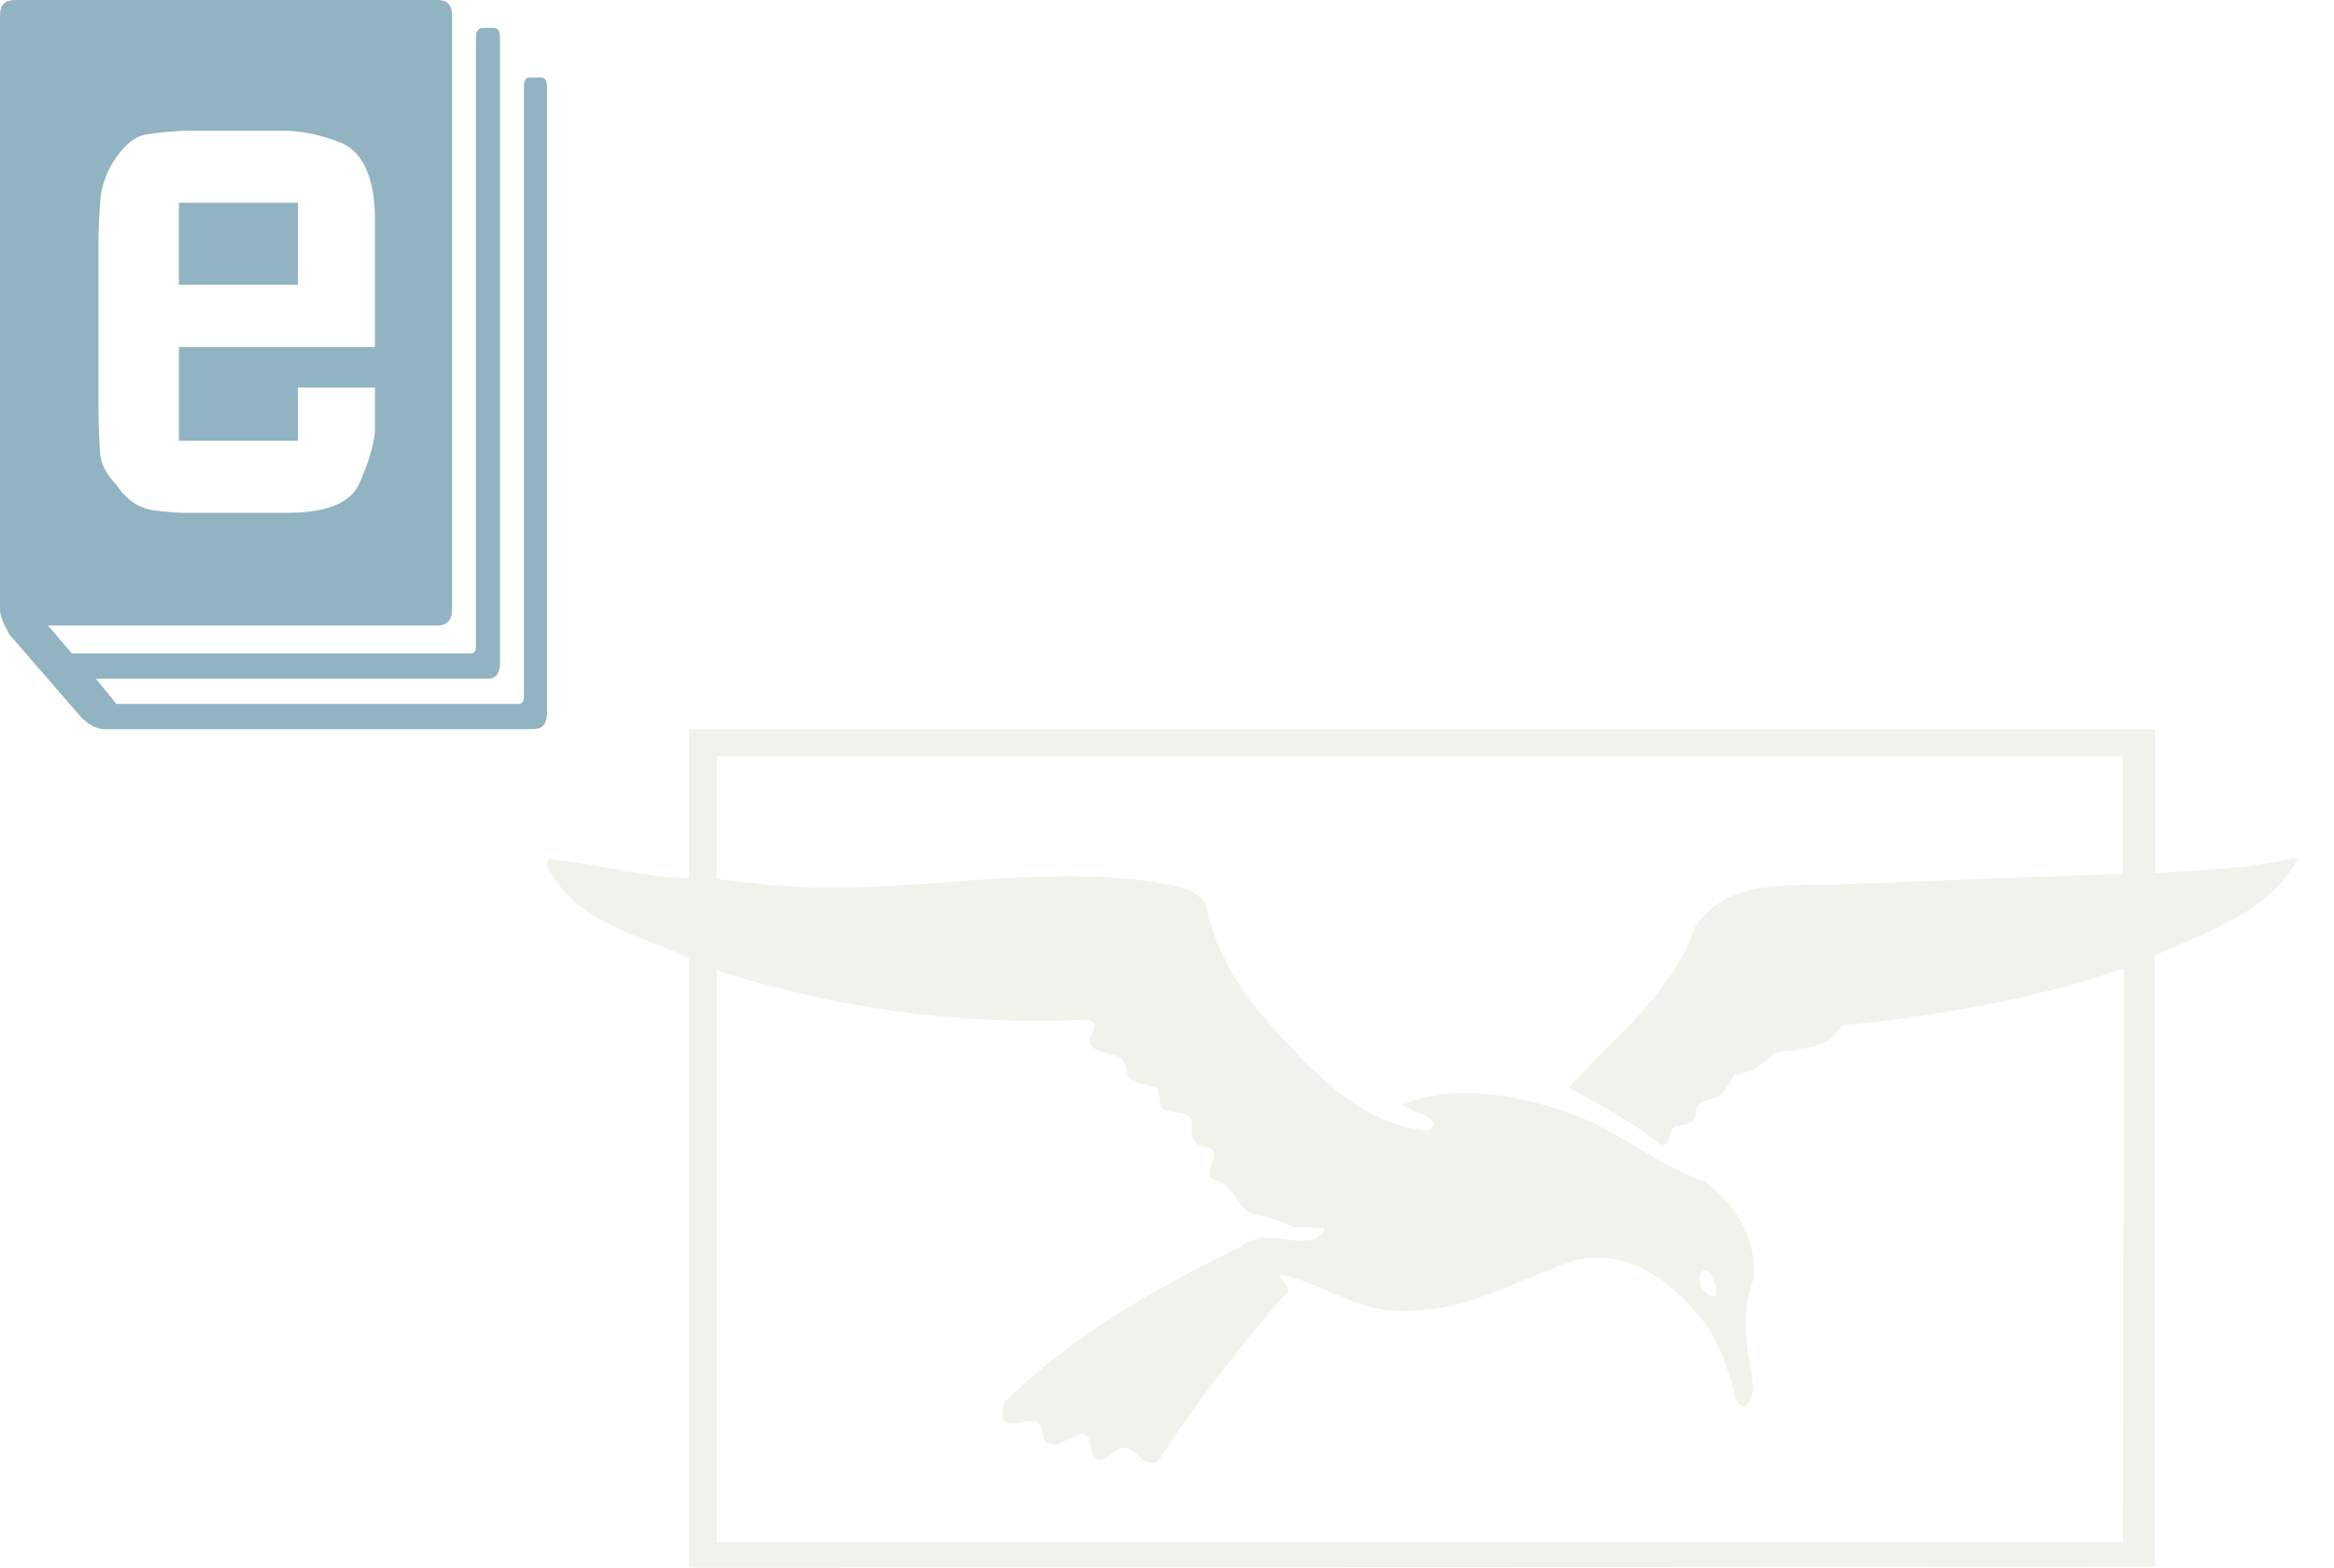
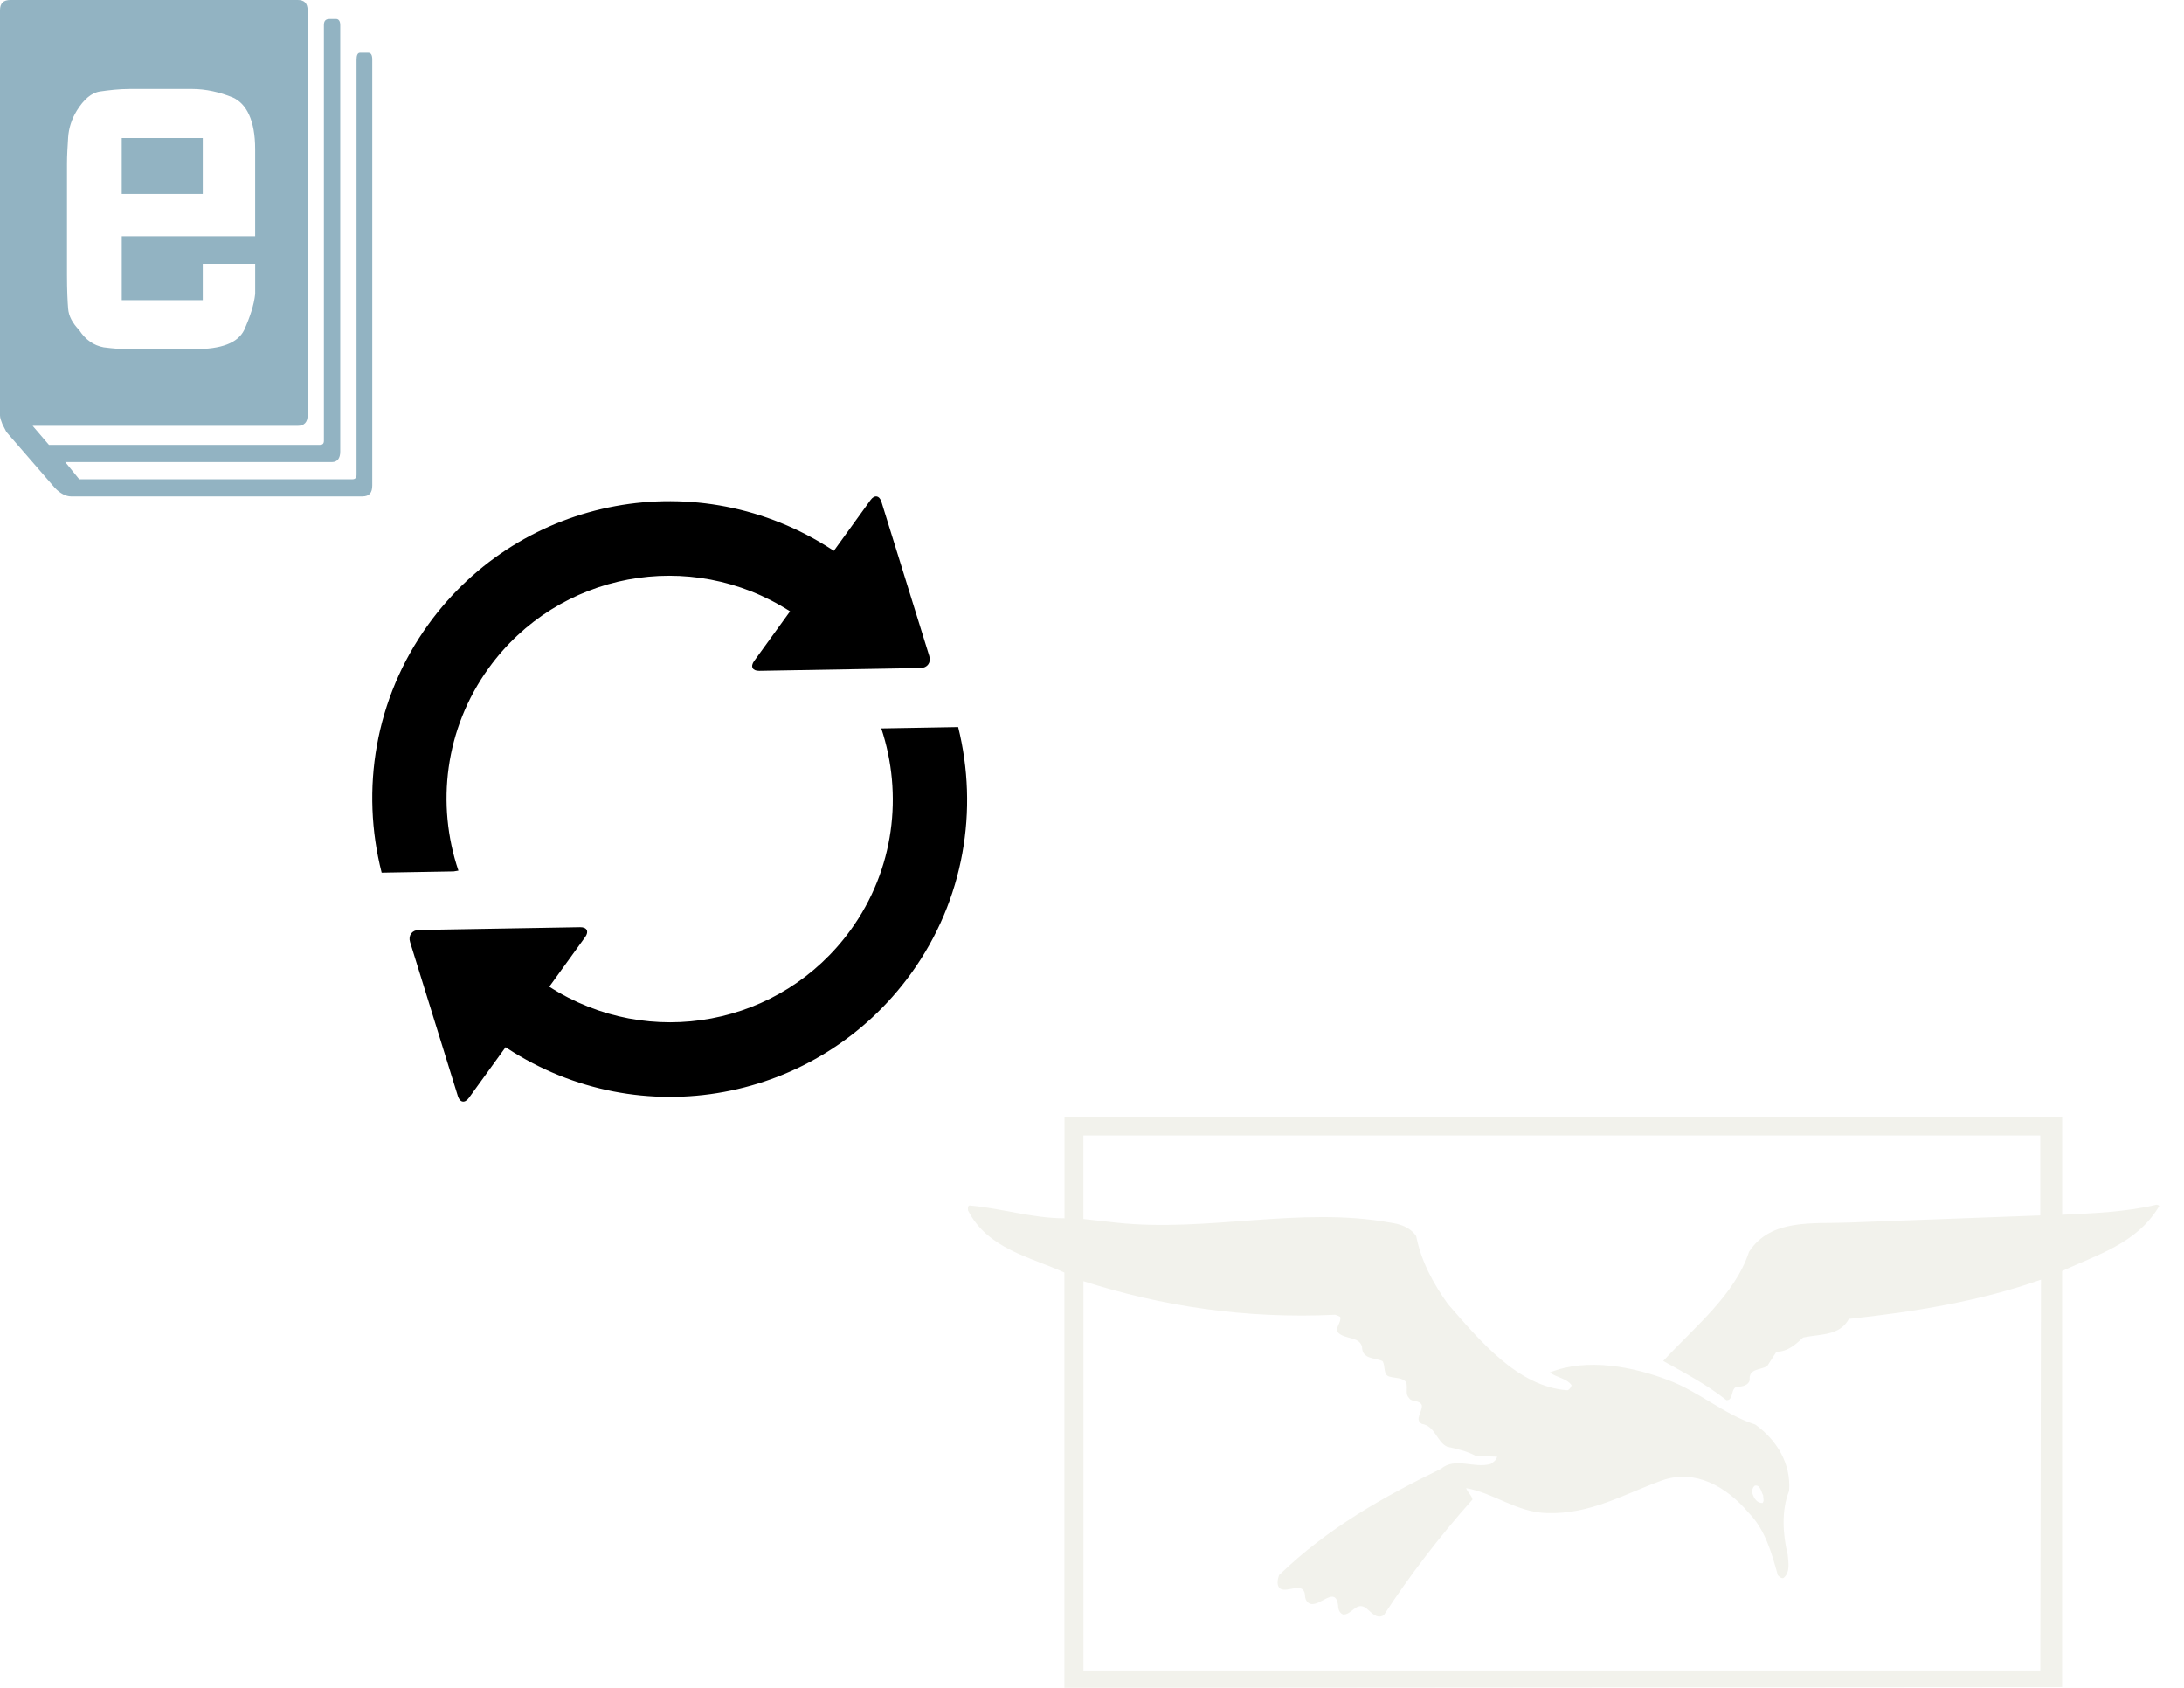
- <svg xmlns="http://www.w3.org/2000/svg" width="64" height="43" viewBox="0 0 64 43">
+ <svg xmlns="http://www.w3.org/2000/svg" width="88" height="68" viewBox="0 0 88 68">
  <svg width="15" height="20" viewBox="0, 0, 15, 20" id="ebook_icon">
    <path d="M8.17 5.562H4.905v2.25H8.17zm2.112 6.28c-.047.445-.212.94-.446 1.458-.26.52-.916.767-1.996.767h-2.7c-.257 0-.586-.025-.962-.074-.4-.075-.727-.297-.986-.693-.28-.296-.422-.568-.446-.865-.023-.272-.046-.742-.046-1.36V6.6c0-.345.023-.69.046-1.062.024-.37.14-.742.353-1.088.28-.445.585-.717.938-.766.352-.05.75-.1 1.197-.1h2.51c.54 0 1.105.124 1.645.347.54.248.892.915.892 2.077v3.51H4.906v2.572H8.17v-1.46h2.112zM15 2.398c0-.173-.047-.272-.164-.272h-.33c-.093 0-.14.1-.14.272v16.737c0 .123-.07.173-.164.173H3.192l-.563-.692h10.75c.212 0 .33-.15.33-.42V1.013c0-.173-.072-.248-.165-.248h-.26c-.163 0-.233.075-.233.248V17.75c0 .124-.047.173-.165.173H1.972l-.657-.766h10.68c.26 0 .4-.148.4-.42V.42c0-.296-.14-.42-.4-.42H.423C.14 0 0 .124 0 .42v16.317c0 .1.047.222.094.346.047.1.117.222.164.32l1.95 2.25c.21.223.445.347.656.347H14.6c.283 0 .4-.148.4-.445z" fill="#92B3C2" />
  </svg>
-   <svg viewBox="0 0 49 23" fill-rule="evenodd" clip-rule="evenodd" stroke-linejoin="round" stroke-miterlimit="1.414" width="49" height="23" id="norton_logo" x="15" y="20">
+   <svg viewBox="0 0 24 25" fill-rule="evenodd" clip-rule="evenodd" stroke-linejoin="round" stroke-miterlimit="1.414" width="24" height="25" id="loader" x="15" y="20">
+     <path d="M23.608 9.292l-3.098.054c.88 2.656.53 5.682-1.234 8.12-2.8 3.874-8.123 4.87-12.143 2.286L8.58 17.75c.16-.222.07-.4-.207-.395l-6.498.112c-.275.005-.433.223-.352.485l1.927 6.21c.082.26.28.294.442.07l1.48-2.044.058.04c5.37 3.51 12.522 2.19 16.278-3.005 2.154-2.98 2.724-6.618 1.9-9.93M3.273 15.108l-2.895.05C-.472 11.825.092 8.156 2.26 5.157 6.016-.037 13.167-1.356 18.538 2.153l.06.04L20.075.148c.16-.223.36-.19.442.072l1.926 6.208c.082.262-.076.48-.35.486l-6.5.112c-.275.005-.367-.173-.207-.394l1.448-2.002c-4.02-2.584-9.342-1.59-12.143 2.286-1.77 2.45-2.12 5.494-1.22 8.16l-.2.033z" fill-rule="nonzero" />
+   </svg>
+   <svg viewBox="0 0 49 23" fill-rule="evenodd" clip-rule="evenodd" stroke-linejoin="round" stroke-miterlimit="1.414" width="49" height="23" id="norton_logo" x="39" y="45">
    <path d="M31.7 14.864c-.086.057-.114.2-.086.316.057.172.17.374.397.374.086-.058.03-.23.03-.316-.086-.144-.114-.46-.37-.374h.03zM4.653.747V4.11l1.304.145c3.685.403 7.4-.66 11.056 0 .397.058.794.172 1.05.546.198 1.008.68 1.9 1.275 2.733 1.33 1.523 2.834 3.334 4.818 3.478.085-.028.142-.114.17-.2-.198-.287-.624-.316-.88-.517 1.504-.604 3.375-.23 4.793.315 1.22.46 2.24 1.38 3.488 1.783.878.634 1.445 1.583 1.36 2.675-.312.776-.255 1.754-.056 2.56.028.315.113.718-.17.948-.086.028-.17-.058-.227-.115-.255-.92-.51-1.84-1.19-2.53-.88-1.035-2.127-1.754-3.46-1.294-1.53.546-2.89 1.38-4.65 1.322-1.218-.028-2.125-.805-3.26-1.006.058.173.228.288.256.46-1.33 1.495-2.522 3.048-3.57 4.658-.313.2-.54-.173-.766-.317-.37-.2-.54.318-.88.29-.14-.058-.198-.202-.198-.375-.113-.805-.737.086-1.133-.058-.142-.057-.2-.2-.2-.345-.056-.574-.708-.086-.99-.258-.17-.115-.115-.374-.058-.546 1.956-1.898 4.224-3.163 6.52-4.284.596-.49 1.333 0 2.013-.2.085-.06.227-.145.255-.29l-.85-.028c-.37-.2-.766-.287-1.162-.374-.425-.2-.48-.833-1.02-.92-.312-.172.028-.488 0-.747-.085-.23-.397-.115-.51-.287-.17-.173-.057-.346-.114-.633-.142-.2-.425-.172-.652-.23-.31-.057-.17-.43-.31-.633-.285-.143-.824-.057-.824-.574-.113-.432-.68-.288-.964-.575-.14-.202.142-.403.085-.633-.055-.03-.112-.058-.197-.086-3.63.172-7.002-.345-10.15-1.352V22.3H43.21l.027-15.745c-2.438.863-5.074 1.294-7.74 1.58-.367.69-1.16.605-1.842.75-.312.286-.623.574-1.077.574l-.37.574c-.254.172-.764.086-.707.574-.056.202-.283.26-.48.26-.313.028-.143.546-.455.546-.794-.633-1.673-1.093-2.55-1.582 1.303-1.408 2.89-2.673 3.458-4.398.878-1.352 2.58-1.12 4.025-1.18l7.71-.287V.747H4.655zM44.06 3.94c1.304-.06 2.636-.116 3.827-.404.056 0 .113.03.113.058-.907 1.523-2.523 1.955-3.912 2.616v16.76l-40.2.03V6.268C2.5 5.635.8 5.318.005 3.766c0-.057-.028-.172.057-.2 1.305.114 2.524.516 3.83.516V0h40.198v3.94h-.028z" fill="#f2f2ec" />
  </svg>
</svg>
